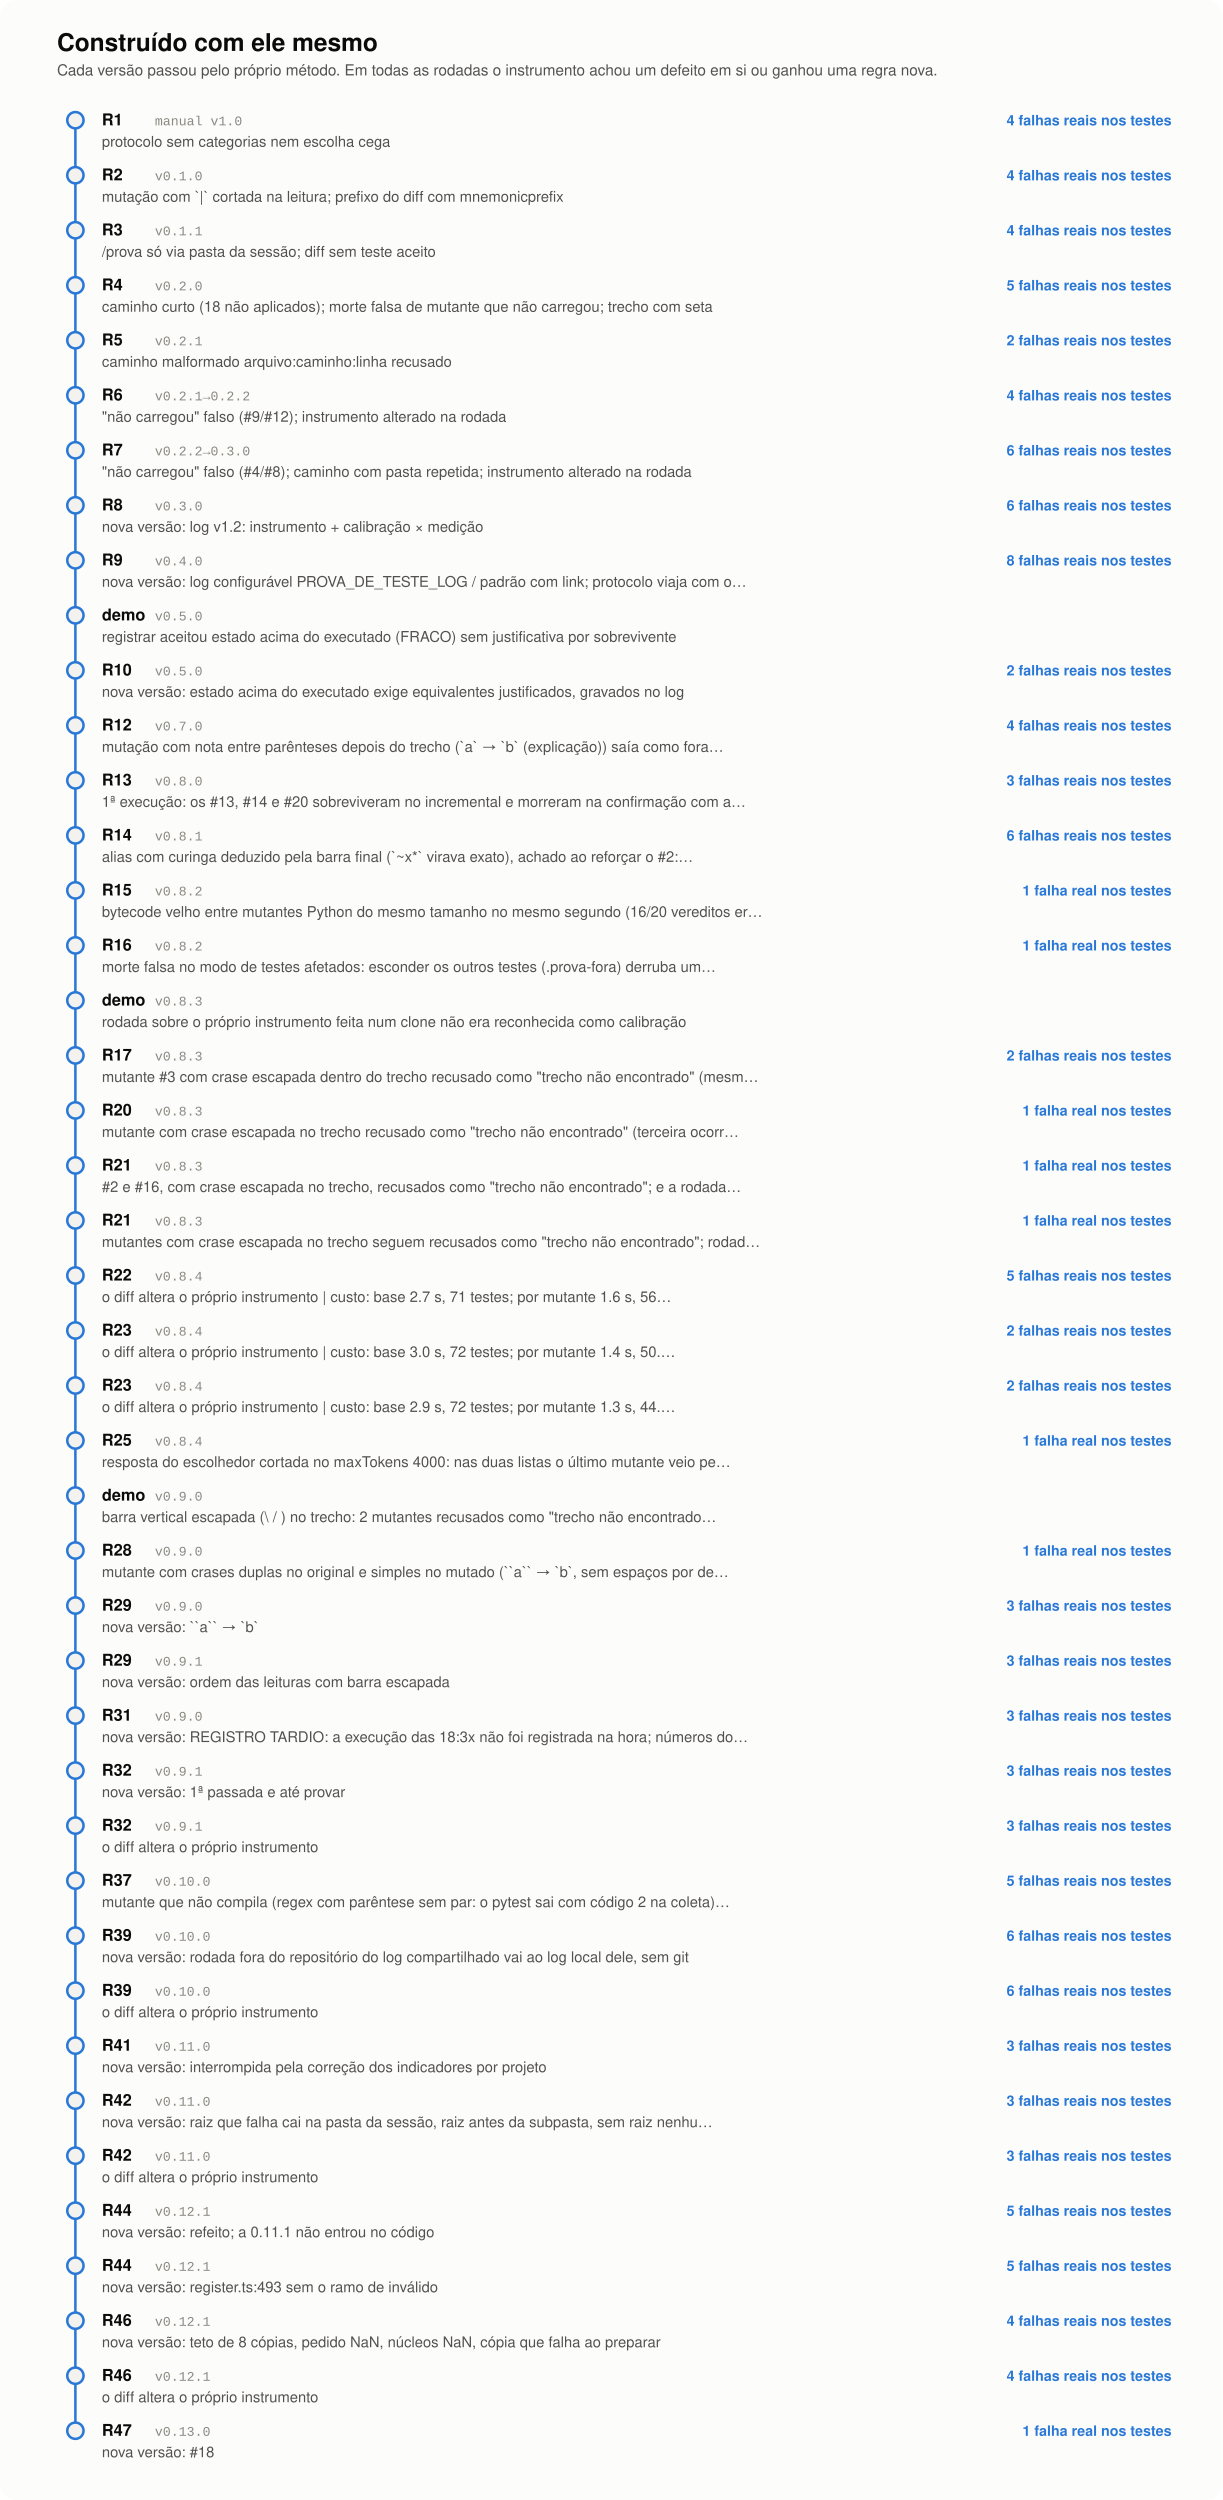
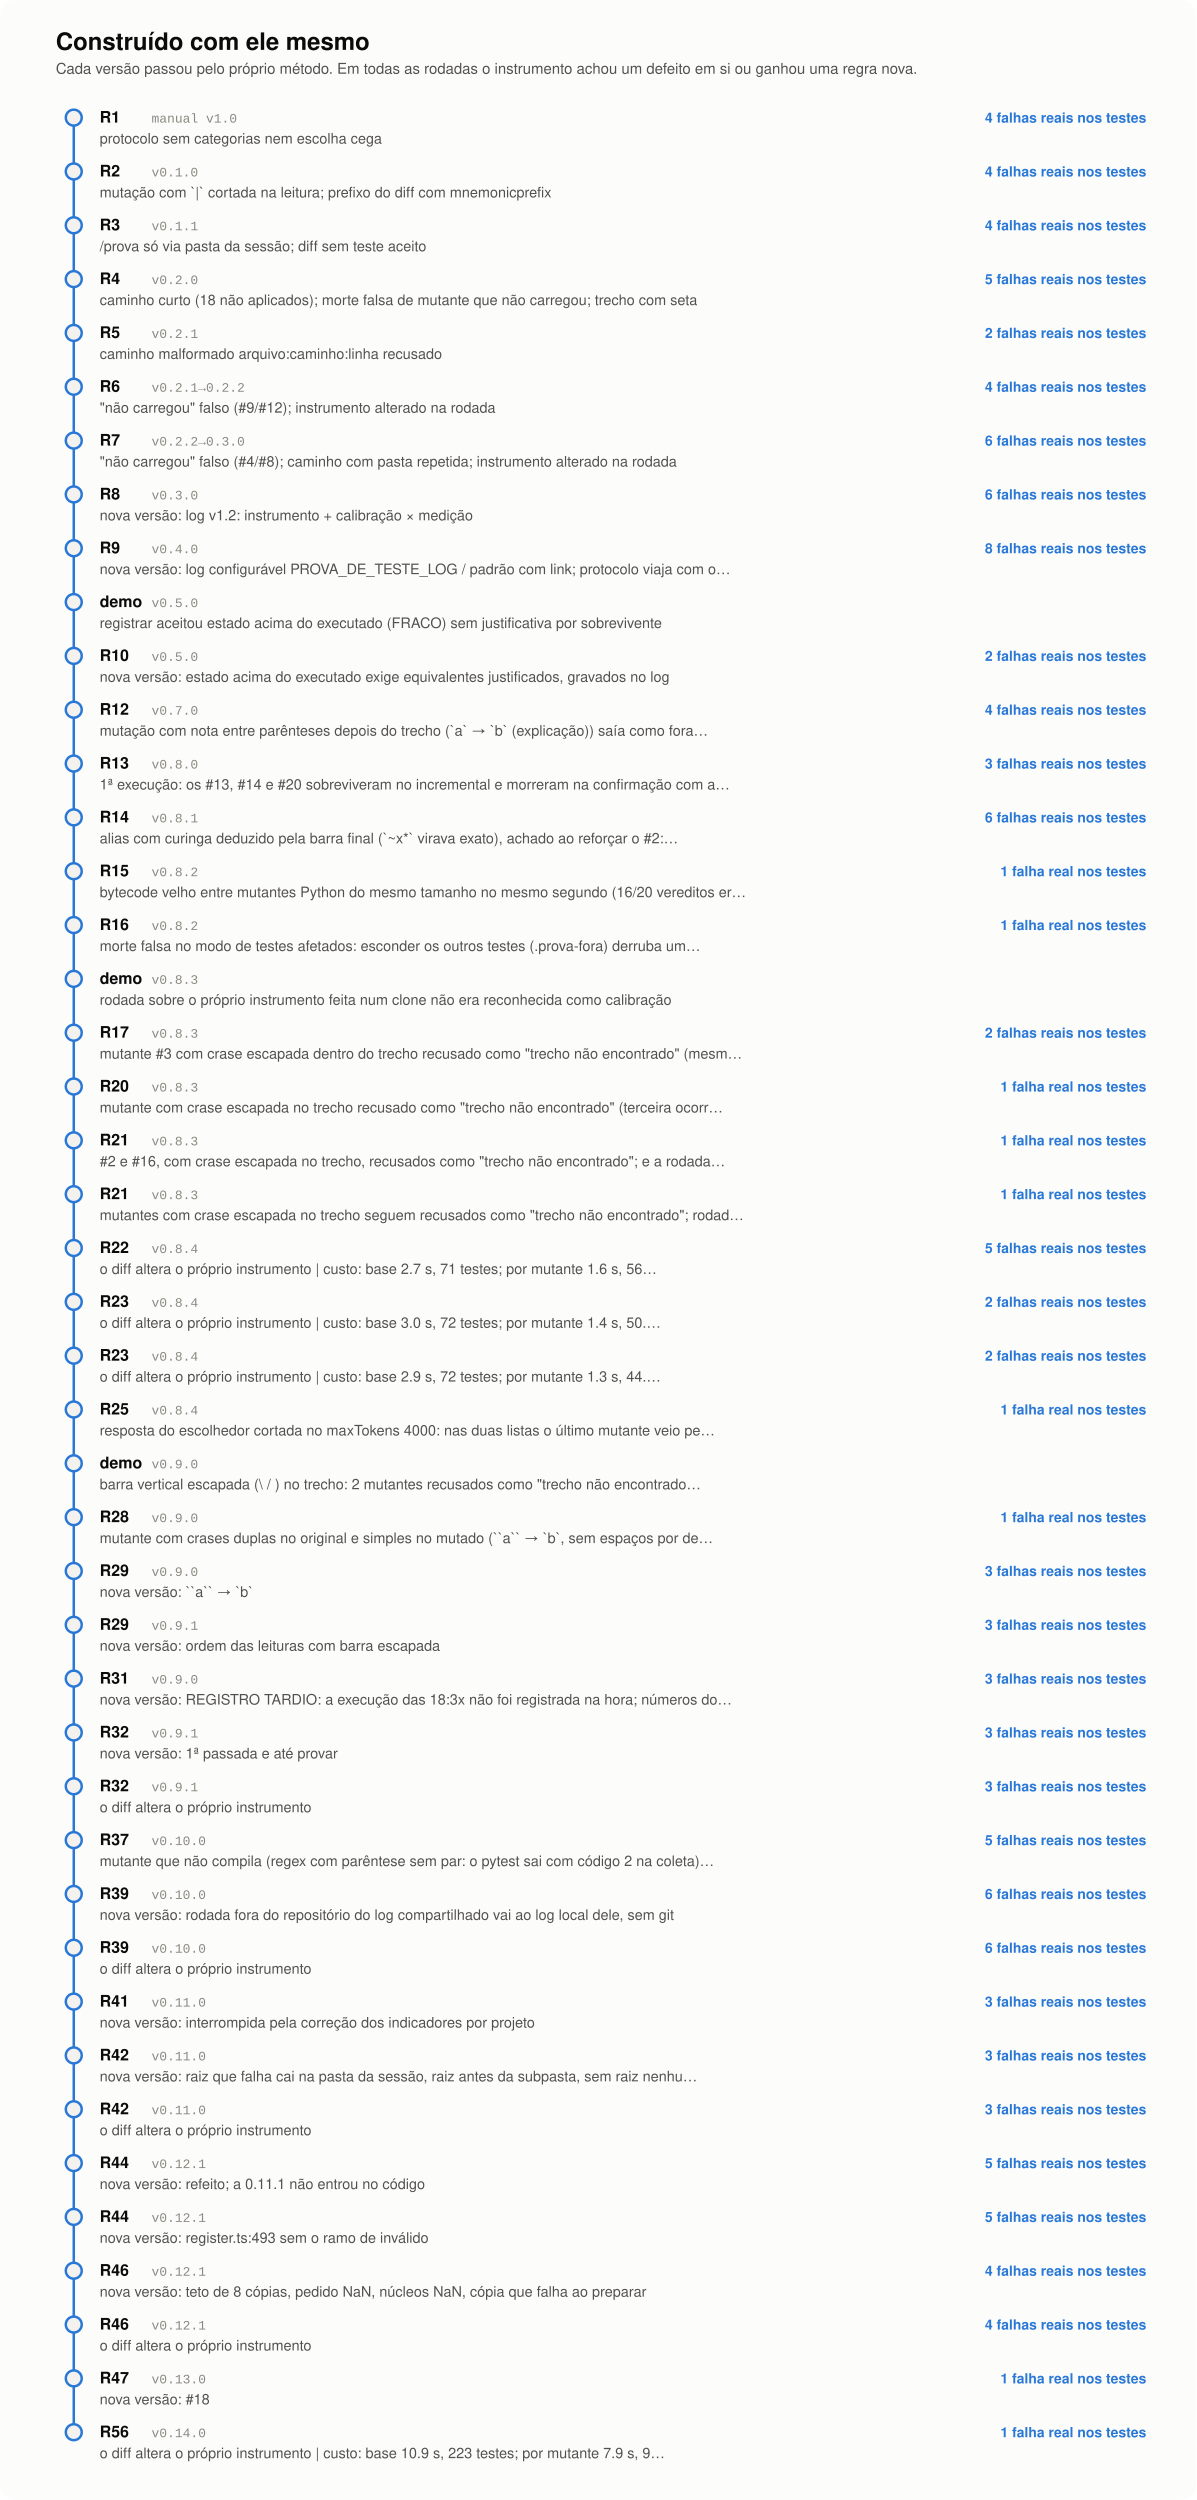
- <svg xmlns="http://www.w3.org/2000/svg" viewBox="0 0 1200 2454" width="1200" height="2454" role="img" aria-label="Linha do tempo das rodadas de calibração do instrumento" font-family="ui-sans-serif, -apple-system, 'Segoe UI', Helvetica, Arial, sans-serif">
+ <svg xmlns="http://www.w3.org/2000/svg" viewBox="0 0 1200 2508" width="1200" height="2508" role="img" aria-label="Linha do tempo das rodadas de calibração do instrumento" font-family="ui-sans-serif, -apple-system, 'Segoe UI', Helvetica, Arial, sans-serif">
  <style>
  .sup { fill: #fcfcfb; } .sup2 { fill: #f3f2ef; } .borda { stroke: #dedcd5; }
  .t1 { fill: #0b0b0b; } .t2 { fill: #52514e; } .t3 { fill: #8a887f; }
  .ac { fill: #2a78d6; } .acs { stroke: #2a78d6; } .acf { fill: #e8f1fb; }
  .ok { fill: #0f7a3d; } .okf { fill: #e3f3e8; }
  @media (prefers-color-scheme: dark) {
    .sup { fill: #1a1a19; } .sup2 { fill: #232322; } .borda { stroke: #3a3936; }
    .t1 { fill: #f0efec; } .t2 { fill: #c3c2b7; } .t3 { fill: #8f8d84; }
    .ac { fill: #3987e5; } .acs { stroke: #3987e5; } .acf { fill: #1d2c40; }
    .ok { fill: #4cc27a; } .okf { fill: #16301f; }
  }
  @media (prefers-reduced-motion: reduce) { * { animation: none !important; } }
</style>
-   <rect width="1200" height="2454" rx="16" class="sup" />
+   <rect width="1200" height="2508" rx="16" class="sup" />
  <text x="56" y="50" font-size="24" font-weight="800" class="t1">Construído com ele mesmo</text>
  <text x="56" y="74" font-size="15" class="t2">Cada versão passou pelo próprio método. Em todas as rodadas o instrumento achou um defeito em si ou ganhou uma regra nova.</text>
  <line x1="74" y1="126" x2="74" y2="164" class="acs" stroke-width="2.5" />
  <circle cx="74" cy="118" r="8" class="sup2 acs" stroke-width="2.5" />
  <text x="100" y="123" font-size="16" font-weight="700" class="t1">R1</text>
  <text x="152" y="123" font-size="13" class="t3" font-family="ui-monospace, 'SF Mono', Menlo, Consolas, 'Liberation Mono', monospace">manual v1.0</text>
  <text x="100" y="144" font-size="14.5" class="t2">protocolo sem categorias nem escolha cega</text>
  <text x="1150" y="123" font-size="14" class="ac" text-anchor="end" font-weight="700">4 falhas reais nos testes</text>
  <line x1="74" y1="180" x2="74" y2="218" class="acs" stroke-width="2.5" />
  <circle cx="74" cy="172" r="8" class="sup2 acs" stroke-width="2.5" />
  <text x="100" y="177" font-size="16" font-weight="700" class="t1">R2</text>
  <text x="152" y="177" font-size="13" class="t3" font-family="ui-monospace, 'SF Mono', Menlo, Consolas, 'Liberation Mono', monospace">v0.1.0</text>
  <text x="100" y="198" font-size="14.5" class="t2">mutação com `|` cortada na leitura; prefixo do diff com mnemonicprefix</text>
  <text x="1150" y="177" font-size="14" class="ac" text-anchor="end" font-weight="700">4 falhas reais nos testes</text>
  <line x1="74" y1="234" x2="74" y2="272" class="acs" stroke-width="2.5" />
  <circle cx="74" cy="226" r="8" class="sup2 acs" stroke-width="2.5" />
  <text x="100" y="231" font-size="16" font-weight="700" class="t1">R3</text>
  <text x="152" y="231" font-size="13" class="t3" font-family="ui-monospace, 'SF Mono', Menlo, Consolas, 'Liberation Mono', monospace">v0.1.1</text>
  <text x="100" y="252" font-size="14.5" class="t2">/prova só via pasta da sessão; diff sem teste aceito</text>
  <text x="1150" y="231" font-size="14" class="ac" text-anchor="end" font-weight="700">4 falhas reais nos testes</text>
  <line x1="74" y1="288" x2="74" y2="326" class="acs" stroke-width="2.5" />
  <circle cx="74" cy="280" r="8" class="sup2 acs" stroke-width="2.5" />
  <text x="100" y="285" font-size="16" font-weight="700" class="t1">R4</text>
  <text x="152" y="285" font-size="13" class="t3" font-family="ui-monospace, 'SF Mono', Menlo, Consolas, 'Liberation Mono', monospace">v0.2.0</text>
  <text x="100" y="306" font-size="14.5" class="t2">caminho curto (18 não aplicados); morte falsa de mutante que não carregou; trecho com seta</text>
  <text x="1150" y="285" font-size="14" class="ac" text-anchor="end" font-weight="700">5 falhas reais nos testes</text>
  <line x1="74" y1="342" x2="74" y2="380" class="acs" stroke-width="2.5" />
  <circle cx="74" cy="334" r="8" class="sup2 acs" stroke-width="2.5" />
  <text x="100" y="339" font-size="16" font-weight="700" class="t1">R5</text>
  <text x="152" y="339" font-size="13" class="t3" font-family="ui-monospace, 'SF Mono', Menlo, Consolas, 'Liberation Mono', monospace">v0.2.1</text>
  <text x="100" y="360" font-size="14.5" class="t2">caminho malformado arquivo:caminho:linha recusado</text>
  <text x="1150" y="339" font-size="14" class="ac" text-anchor="end" font-weight="700">2 falhas reais nos testes</text>
  <line x1="74" y1="396" x2="74" y2="434" class="acs" stroke-width="2.5" />
  <circle cx="74" cy="388" r="8" class="sup2 acs" stroke-width="2.5" />
  <text x="100" y="393" font-size="16" font-weight="700" class="t1">R6</text>
  <text x="152" y="393" font-size="13" class="t3" font-family="ui-monospace, 'SF Mono', Menlo, Consolas, 'Liberation Mono', monospace">v0.2.1→0.2.2</text>
  <text x="100" y="414" font-size="14.5" class="t2">"não carregou" falso (#9/#12); instrumento alterado na rodada</text>
  <text x="1150" y="393" font-size="14" class="ac" text-anchor="end" font-weight="700">4 falhas reais nos testes</text>
  <line x1="74" y1="450" x2="74" y2="488" class="acs" stroke-width="2.5" />
  <circle cx="74" cy="442" r="8" class="sup2 acs" stroke-width="2.5" />
  <text x="100" y="447" font-size="16" font-weight="700" class="t1">R7</text>
  <text x="152" y="447" font-size="13" class="t3" font-family="ui-monospace, 'SF Mono', Menlo, Consolas, 'Liberation Mono', monospace">v0.2.2→0.3.0</text>
  <text x="100" y="468" font-size="14.5" class="t2">"não carregou" falso (#4/#8); caminho com pasta repetida; instrumento alterado na rodada</text>
  <text x="1150" y="447" font-size="14" class="ac" text-anchor="end" font-weight="700">6 falhas reais nos testes</text>
  <line x1="74" y1="504" x2="74" y2="542" class="acs" stroke-width="2.5" />
  <circle cx="74" cy="496" r="8" class="sup2 acs" stroke-width="2.5" />
  <text x="100" y="501" font-size="16" font-weight="700" class="t1">R8</text>
  <text x="152" y="501" font-size="13" class="t3" font-family="ui-monospace, 'SF Mono', Menlo, Consolas, 'Liberation Mono', monospace">v0.3.0</text>
  <text x="100" y="522" font-size="14.5" class="t2">nova versão: log v1.2: instrumento + calibração × medição</text>
  <text x="1150" y="501" font-size="14" class="ac" text-anchor="end" font-weight="700">6 falhas reais nos testes</text>
  <line x1="74" y1="558" x2="74" y2="596" class="acs" stroke-width="2.5" />
  <circle cx="74" cy="550" r="8" class="sup2 acs" stroke-width="2.5" />
  <text x="100" y="555" font-size="16" font-weight="700" class="t1">R9</text>
  <text x="152" y="555" font-size="13" class="t3" font-family="ui-monospace, 'SF Mono', Menlo, Consolas, 'Liberation Mono', monospace">v0.4.0</text>
  <text x="100" y="576" font-size="14.5" class="t2">nova versão: log configurável PROVA_DE_TESTE_LOG / padrão com link; protocolo viaja com o…</text>
  <text x="1150" y="555" font-size="14" class="ac" text-anchor="end" font-weight="700">8 falhas reais nos testes</text>
  <line x1="74" y1="612" x2="74" y2="650" class="acs" stroke-width="2.5" />
  <circle cx="74" cy="604" r="8" class="sup2 acs" stroke-width="2.5" />
  <text x="100" y="609" font-size="16" font-weight="700" class="t1">demo</text>
  <text x="152" y="609" font-size="13" class="t3" font-family="ui-monospace, 'SF Mono', Menlo, Consolas, 'Liberation Mono', monospace">v0.5.0</text>
  <text x="100" y="630" font-size="14.5" class="t2">registrar aceitou estado acima do executado (FRACO) sem justificativa por sobrevivente</text>
  <line x1="74" y1="666" x2="74" y2="704" class="acs" stroke-width="2.5" />
  <circle cx="74" cy="658" r="8" class="sup2 acs" stroke-width="2.5" />
  <text x="100" y="663" font-size="16" font-weight="700" class="t1">R10</text>
  <text x="152" y="663" font-size="13" class="t3" font-family="ui-monospace, 'SF Mono', Menlo, Consolas, 'Liberation Mono', monospace">v0.5.0</text>
  <text x="100" y="684" font-size="14.5" class="t2">nova versão: estado acima do executado exige equivalentes justificados, gravados no log</text>
  <text x="1150" y="663" font-size="14" class="ac" text-anchor="end" font-weight="700">2 falhas reais nos testes</text>
  <line x1="74" y1="720" x2="74" y2="758" class="acs" stroke-width="2.5" />
  <circle cx="74" cy="712" r="8" class="sup2 acs" stroke-width="2.5" />
  <text x="100" y="717" font-size="16" font-weight="700" class="t1">R12</text>
  <text x="152" y="717" font-size="13" class="t3" font-family="ui-monospace, 'SF Mono', Menlo, Consolas, 'Liberation Mono', monospace">v0.7.0</text>
  <text x="100" y="738" font-size="14.5" class="t2">mutação com nota entre parênteses depois do trecho (`a` → `b` (explicação)) saía como fora…</text>
  <text x="1150" y="717" font-size="14" class="ac" text-anchor="end" font-weight="700">4 falhas reais nos testes</text>
  <line x1="74" y1="774" x2="74" y2="812" class="acs" stroke-width="2.5" />
  <circle cx="74" cy="766" r="8" class="sup2 acs" stroke-width="2.5" />
  <text x="100" y="771" font-size="16" font-weight="700" class="t1">R13</text>
  <text x="152" y="771" font-size="13" class="t3" font-family="ui-monospace, 'SF Mono', Menlo, Consolas, 'Liberation Mono', monospace">v0.8.0</text>
  <text x="100" y="792" font-size="14.5" class="t2">1ª execução: os #13, #14 e #20 sobreviveram no incremental e morreram na confirmação com a…</text>
  <text x="1150" y="771" font-size="14" class="ac" text-anchor="end" font-weight="700">3 falhas reais nos testes</text>
  <line x1="74" y1="828" x2="74" y2="866" class="acs" stroke-width="2.5" />
  <circle cx="74" cy="820" r="8" class="sup2 acs" stroke-width="2.5" />
  <text x="100" y="825" font-size="16" font-weight="700" class="t1">R14</text>
  <text x="152" y="825" font-size="13" class="t3" font-family="ui-monospace, 'SF Mono', Menlo, Consolas, 'Liberation Mono', monospace">v0.8.1</text>
  <text x="100" y="846" font-size="14.5" class="t2">alias com curinga deduzido pela barra final (`~x*` virava exato), achado ao reforçar o #2:…</text>
  <text x="1150" y="825" font-size="14" class="ac" text-anchor="end" font-weight="700">6 falhas reais nos testes</text>
  <line x1="74" y1="882" x2="74" y2="920" class="acs" stroke-width="2.5" />
  <circle cx="74" cy="874" r="8" class="sup2 acs" stroke-width="2.5" />
  <text x="100" y="879" font-size="16" font-weight="700" class="t1">R15</text>
  <text x="152" y="879" font-size="13" class="t3" font-family="ui-monospace, 'SF Mono', Menlo, Consolas, 'Liberation Mono', monospace">v0.8.2</text>
  <text x="100" y="900" font-size="14.5" class="t2">bytecode velho entre mutantes Python do mesmo tamanho no mesmo segundo (16/20 vereditos er…</text>
  <text x="1150" y="879" font-size="14" class="ac" text-anchor="end" font-weight="700">1 falha real nos testes</text>
  <line x1="74" y1="936" x2="74" y2="974" class="acs" stroke-width="2.5" />
  <circle cx="74" cy="928" r="8" class="sup2 acs" stroke-width="2.5" />
  <text x="100" y="933" font-size="16" font-weight="700" class="t1">R16</text>
  <text x="152" y="933" font-size="13" class="t3" font-family="ui-monospace, 'SF Mono', Menlo, Consolas, 'Liberation Mono', monospace">v0.8.2</text>
  <text x="100" y="954" font-size="14.5" class="t2">morte falsa no modo de testes afetados: esconder os outros testes (.prova-fora) derruba um…</text>
  <text x="1150" y="933" font-size="14" class="ac" text-anchor="end" font-weight="700">1 falha real nos testes</text>
  <line x1="74" y1="990" x2="74" y2="1028" class="acs" stroke-width="2.5" />
  <circle cx="74" cy="982" r="8" class="sup2 acs" stroke-width="2.5" />
  <text x="100" y="987" font-size="16" font-weight="700" class="t1">demo</text>
  <text x="152" y="987" font-size="13" class="t3" font-family="ui-monospace, 'SF Mono', Menlo, Consolas, 'Liberation Mono', monospace">v0.8.3</text>
  <text x="100" y="1008" font-size="14.5" class="t2">rodada sobre o próprio instrumento feita num clone não era reconhecida como calibração</text>
  <line x1="74" y1="1044" x2="74" y2="1082" class="acs" stroke-width="2.5" />
  <circle cx="74" cy="1036" r="8" class="sup2 acs" stroke-width="2.5" />
  <text x="100" y="1041" font-size="16" font-weight="700" class="t1">R17</text>
  <text x="152" y="1041" font-size="13" class="t3" font-family="ui-monospace, 'SF Mono', Menlo, Consolas, 'Liberation Mono', monospace">v0.8.3</text>
  <text x="100" y="1062" font-size="14.5" class="t2">mutante #3 com crase escapada dentro do trecho recusado como "trecho não encontrado" (mesm…</text>
  <text x="1150" y="1041" font-size="14" class="ac" text-anchor="end" font-weight="700">2 falhas reais nos testes</text>
  <line x1="74" y1="1098" x2="74" y2="1136" class="acs" stroke-width="2.5" />
  <circle cx="74" cy="1090" r="8" class="sup2 acs" stroke-width="2.5" />
  <text x="100" y="1095" font-size="16" font-weight="700" class="t1">R20</text>
  <text x="152" y="1095" font-size="13" class="t3" font-family="ui-monospace, 'SF Mono', Menlo, Consolas, 'Liberation Mono', monospace">v0.8.3</text>
  <text x="100" y="1116" font-size="14.5" class="t2">mutante com crase escapada no trecho recusado como "trecho não encontrado" (terceira ocorr…</text>
  <text x="1150" y="1095" font-size="14" class="ac" text-anchor="end" font-weight="700">1 falha real nos testes</text>
  <line x1="74" y1="1152" x2="74" y2="1190" class="acs" stroke-width="2.5" />
  <circle cx="74" cy="1144" r="8" class="sup2 acs" stroke-width="2.5" />
  <text x="100" y="1149" font-size="16" font-weight="700" class="t1">R21</text>
  <text x="152" y="1149" font-size="13" class="t3" font-family="ui-monospace, 'SF Mono', Menlo, Consolas, 'Liberation Mono', monospace">v0.8.3</text>
  <text x="100" y="1170" font-size="14.5" class="t2">#2 e #16, com crase escapada no trecho, recusados como "trecho não encontrado"; e a rodada…</text>
  <text x="1150" y="1149" font-size="14" class="ac" text-anchor="end" font-weight="700">1 falha real nos testes</text>
  <line x1="74" y1="1206" x2="74" y2="1244" class="acs" stroke-width="2.5" />
  <circle cx="74" cy="1198" r="8" class="sup2 acs" stroke-width="2.5" />
  <text x="100" y="1203" font-size="16" font-weight="700" class="t1">R21</text>
  <text x="152" y="1203" font-size="13" class="t3" font-family="ui-monospace, 'SF Mono', Menlo, Consolas, 'Liberation Mono', monospace">v0.8.3</text>
  <text x="100" y="1224" font-size="14.5" class="t2">mutantes com crase escapada no trecho seguem recusados como "trecho não encontrado"; rodad…</text>
  <text x="1150" y="1203" font-size="14" class="ac" text-anchor="end" font-weight="700">1 falha real nos testes</text>
  <line x1="74" y1="1260" x2="74" y2="1298" class="acs" stroke-width="2.5" />
  <circle cx="74" cy="1252" r="8" class="sup2 acs" stroke-width="2.5" />
  <text x="100" y="1257" font-size="16" font-weight="700" class="t1">R22</text>
  <text x="152" y="1257" font-size="13" class="t3" font-family="ui-monospace, 'SF Mono', Menlo, Consolas, 'Liberation Mono', monospace">v0.8.4</text>
  <text x="100" y="1278" font-size="14.5" class="t2">o diff altera o próprio instrumento | custo: base 2.7 s, 71 testes; por mutante 1.6 s, 56…</text>
  <text x="1150" y="1257" font-size="14" class="ac" text-anchor="end" font-weight="700">5 falhas reais nos testes</text>
  <line x1="74" y1="1314" x2="74" y2="1352" class="acs" stroke-width="2.5" />
  <circle cx="74" cy="1306" r="8" class="sup2 acs" stroke-width="2.5" />
  <text x="100" y="1311" font-size="16" font-weight="700" class="t1">R23</text>
  <text x="152" y="1311" font-size="13" class="t3" font-family="ui-monospace, 'SF Mono', Menlo, Consolas, 'Liberation Mono', monospace">v0.8.4</text>
  <text x="100" y="1332" font-size="14.5" class="t2">o diff altera o próprio instrumento | custo: base 3.0 s, 72 testes; por mutante 1.4 s, 50.…</text>
  <text x="1150" y="1311" font-size="14" class="ac" text-anchor="end" font-weight="700">2 falhas reais nos testes</text>
  <line x1="74" y1="1368" x2="74" y2="1406" class="acs" stroke-width="2.5" />
  <circle cx="74" cy="1360" r="8" class="sup2 acs" stroke-width="2.5" />
  <text x="100" y="1365" font-size="16" font-weight="700" class="t1">R23</text>
  <text x="152" y="1365" font-size="13" class="t3" font-family="ui-monospace, 'SF Mono', Menlo, Consolas, 'Liberation Mono', monospace">v0.8.4</text>
  <text x="100" y="1386" font-size="14.5" class="t2">o diff altera o próprio instrumento | custo: base 2.9 s, 72 testes; por mutante 1.3 s, 44.…</text>
  <text x="1150" y="1365" font-size="14" class="ac" text-anchor="end" font-weight="700">2 falhas reais nos testes</text>
  <line x1="74" y1="1422" x2="74" y2="1460" class="acs" stroke-width="2.5" />
  <circle cx="74" cy="1414" r="8" class="sup2 acs" stroke-width="2.5" />
  <text x="100" y="1419" font-size="16" font-weight="700" class="t1">R25</text>
  <text x="152" y="1419" font-size="13" class="t3" font-family="ui-monospace, 'SF Mono', Menlo, Consolas, 'Liberation Mono', monospace">v0.8.4</text>
  <text x="100" y="1440" font-size="14.5" class="t2">resposta do escolhedor cortada no maxTokens 4000: nas duas listas o último mutante veio pe…</text>
  <text x="1150" y="1419" font-size="14" class="ac" text-anchor="end" font-weight="700">1 falha real nos testes</text>
  <line x1="74" y1="1476" x2="74" y2="1514" class="acs" stroke-width="2.5" />
  <circle cx="74" cy="1468" r="8" class="sup2 acs" stroke-width="2.5" />
  <text x="100" y="1473" font-size="16" font-weight="700" class="t1">demo</text>
  <text x="152" y="1473" font-size="13" class="t3" font-family="ui-monospace, 'SF Mono', Menlo, Consolas, 'Liberation Mono', monospace">v0.9.0</text>
  <text x="100" y="1494" font-size="14.5" class="t2">barra vertical escapada (\ / ) no trecho: 2 mutantes recusados como "trecho não encontrado…</text>
  <line x1="74" y1="1530" x2="74" y2="1568" class="acs" stroke-width="2.5" />
  <circle cx="74" cy="1522" r="8" class="sup2 acs" stroke-width="2.5" />
  <text x="100" y="1527" font-size="16" font-weight="700" class="t1">R28</text>
  <text x="152" y="1527" font-size="13" class="t3" font-family="ui-monospace, 'SF Mono', Menlo, Consolas, 'Liberation Mono', monospace">v0.9.0</text>
  <text x="100" y="1548" font-size="14.5" class="t2">mutante com crases duplas no original e simples no mutado (``a`` → `b`, sem espaços por de…</text>
  <text x="1150" y="1527" font-size="14" class="ac" text-anchor="end" font-weight="700">1 falha real nos testes</text>
  <line x1="74" y1="1584" x2="74" y2="1622" class="acs" stroke-width="2.5" />
  <circle cx="74" cy="1576" r="8" class="sup2 acs" stroke-width="2.5" />
  <text x="100" y="1581" font-size="16" font-weight="700" class="t1">R29</text>
  <text x="152" y="1581" font-size="13" class="t3" font-family="ui-monospace, 'SF Mono', Menlo, Consolas, 'Liberation Mono', monospace">v0.9.0</text>
  <text x="100" y="1602" font-size="14.5" class="t2">nova versão: ``a`` → `b`</text>
  <text x="1150" y="1581" font-size="14" class="ac" text-anchor="end" font-weight="700">3 falhas reais nos testes</text>
  <line x1="74" y1="1638" x2="74" y2="1676" class="acs" stroke-width="2.5" />
  <circle cx="74" cy="1630" r="8" class="sup2 acs" stroke-width="2.5" />
  <text x="100" y="1635" font-size="16" font-weight="700" class="t1">R29</text>
  <text x="152" y="1635" font-size="13" class="t3" font-family="ui-monospace, 'SF Mono', Menlo, Consolas, 'Liberation Mono', monospace">v0.9.1</text>
  <text x="100" y="1656" font-size="14.5" class="t2">nova versão: ordem das leituras com barra escapada</text>
  <text x="1150" y="1635" font-size="14" class="ac" text-anchor="end" font-weight="700">3 falhas reais nos testes</text>
  <line x1="74" y1="1692" x2="74" y2="1730" class="acs" stroke-width="2.5" />
  <circle cx="74" cy="1684" r="8" class="sup2 acs" stroke-width="2.5" />
  <text x="100" y="1689" font-size="16" font-weight="700" class="t1">R31</text>
  <text x="152" y="1689" font-size="13" class="t3" font-family="ui-monospace, 'SF Mono', Menlo, Consolas, 'Liberation Mono', monospace">v0.9.0</text>
  <text x="100" y="1710" font-size="14.5" class="t2">nova versão: REGISTRO TARDIO: a execução das 18:3x não foi registrada na hora; números do…</text>
  <text x="1150" y="1689" font-size="14" class="ac" text-anchor="end" font-weight="700">3 falhas reais nos testes</text>
  <line x1="74" y1="1746" x2="74" y2="1784" class="acs" stroke-width="2.5" />
  <circle cx="74" cy="1738" r="8" class="sup2 acs" stroke-width="2.5" />
  <text x="100" y="1743" font-size="16" font-weight="700" class="t1">R32</text>
  <text x="152" y="1743" font-size="13" class="t3" font-family="ui-monospace, 'SF Mono', Menlo, Consolas, 'Liberation Mono', monospace">v0.9.1</text>
  <text x="100" y="1764" font-size="14.5" class="t2">nova versão: 1ª passada e até provar</text>
  <text x="1150" y="1743" font-size="14" class="ac" text-anchor="end" font-weight="700">3 falhas reais nos testes</text>
  <line x1="74" y1="1800" x2="74" y2="1838" class="acs" stroke-width="2.5" />
  <circle cx="74" cy="1792" r="8" class="sup2 acs" stroke-width="2.5" />
  <text x="100" y="1797" font-size="16" font-weight="700" class="t1">R32</text>
  <text x="152" y="1797" font-size="13" class="t3" font-family="ui-monospace, 'SF Mono', Menlo, Consolas, 'Liberation Mono', monospace">v0.9.1</text>
  <text x="100" y="1818" font-size="14.5" class="t2">o diff altera o próprio instrumento</text>
  <text x="1150" y="1797" font-size="14" class="ac" text-anchor="end" font-weight="700">3 falhas reais nos testes</text>
  <line x1="74" y1="1854" x2="74" y2="1892" class="acs" stroke-width="2.5" />
  <circle cx="74" cy="1846" r="8" class="sup2 acs" stroke-width="2.5" />
  <text x="100" y="1851" font-size="16" font-weight="700" class="t1">R37</text>
  <text x="152" y="1851" font-size="13" class="t3" font-family="ui-monospace, 'SF Mono', Menlo, Consolas, 'Liberation Mono', monospace">v0.10.0</text>
  <text x="100" y="1872" font-size="14.5" class="t2">mutante que não compila (regex com parêntese sem par: o pytest sai com código 2 na coleta)…</text>
  <text x="1150" y="1851" font-size="14" class="ac" text-anchor="end" font-weight="700">5 falhas reais nos testes</text>
  <line x1="74" y1="1908" x2="74" y2="1946" class="acs" stroke-width="2.5" />
  <circle cx="74" cy="1900" r="8" class="sup2 acs" stroke-width="2.5" />
  <text x="100" y="1905" font-size="16" font-weight="700" class="t1">R39</text>
  <text x="152" y="1905" font-size="13" class="t3" font-family="ui-monospace, 'SF Mono', Menlo, Consolas, 'Liberation Mono', monospace">v0.10.0</text>
  <text x="100" y="1926" font-size="14.5" class="t2">nova versão: rodada fora do repositório do log compartilhado vai ao log local dele, sem git</text>
  <text x="1150" y="1905" font-size="14" class="ac" text-anchor="end" font-weight="700">6 falhas reais nos testes</text>
  <line x1="74" y1="1962" x2="74" y2="2000" class="acs" stroke-width="2.5" />
  <circle cx="74" cy="1954" r="8" class="sup2 acs" stroke-width="2.5" />
  <text x="100" y="1959" font-size="16" font-weight="700" class="t1">R39</text>
  <text x="152" y="1959" font-size="13" class="t3" font-family="ui-monospace, 'SF Mono', Menlo, Consolas, 'Liberation Mono', monospace">v0.10.0</text>
  <text x="100" y="1980" font-size="14.5" class="t2">o diff altera o próprio instrumento</text>
  <text x="1150" y="1959" font-size="14" class="ac" text-anchor="end" font-weight="700">6 falhas reais nos testes</text>
  <line x1="74" y1="2016" x2="74" y2="2054" class="acs" stroke-width="2.5" />
  <circle cx="74" cy="2008" r="8" class="sup2 acs" stroke-width="2.5" />
  <text x="100" y="2013" font-size="16" font-weight="700" class="t1">R41</text>
  <text x="152" y="2013" font-size="13" class="t3" font-family="ui-monospace, 'SF Mono', Menlo, Consolas, 'Liberation Mono', monospace">v0.11.0</text>
  <text x="100" y="2034" font-size="14.5" class="t2">nova versão: interrompida pela correção dos indicadores por projeto</text>
  <text x="1150" y="2013" font-size="14" class="ac" text-anchor="end" font-weight="700">3 falhas reais nos testes</text>
  <line x1="74" y1="2070" x2="74" y2="2108" class="acs" stroke-width="2.5" />
  <circle cx="74" cy="2062" r="8" class="sup2 acs" stroke-width="2.5" />
  <text x="100" y="2067" font-size="16" font-weight="700" class="t1">R42</text>
  <text x="152" y="2067" font-size="13" class="t3" font-family="ui-monospace, 'SF Mono', Menlo, Consolas, 'Liberation Mono', monospace">v0.11.0</text>
  <text x="100" y="2088" font-size="14.5" class="t2">nova versão: raiz que falha cai na pasta da sessão, raiz antes da subpasta, sem raiz nenhu…</text>
  <text x="1150" y="2067" font-size="14" class="ac" text-anchor="end" font-weight="700">3 falhas reais nos testes</text>
  <line x1="74" y1="2124" x2="74" y2="2162" class="acs" stroke-width="2.5" />
  <circle cx="74" cy="2116" r="8" class="sup2 acs" stroke-width="2.5" />
  <text x="100" y="2121" font-size="16" font-weight="700" class="t1">R42</text>
  <text x="152" y="2121" font-size="13" class="t3" font-family="ui-monospace, 'SF Mono', Menlo, Consolas, 'Liberation Mono', monospace">v0.11.0</text>
  <text x="100" y="2142" font-size="14.5" class="t2">o diff altera o próprio instrumento</text>
  <text x="1150" y="2121" font-size="14" class="ac" text-anchor="end" font-weight="700">3 falhas reais nos testes</text>
  <line x1="74" y1="2178" x2="74" y2="2216" class="acs" stroke-width="2.5" />
  <circle cx="74" cy="2170" r="8" class="sup2 acs" stroke-width="2.5" />
  <text x="100" y="2175" font-size="16" font-weight="700" class="t1">R44</text>
  <text x="152" y="2175" font-size="13" class="t3" font-family="ui-monospace, 'SF Mono', Menlo, Consolas, 'Liberation Mono', monospace">v0.12.1</text>
  <text x="100" y="2196" font-size="14.5" class="t2">nova versão: refeito; a 0.11.1 não entrou no código</text>
  <text x="1150" y="2175" font-size="14" class="ac" text-anchor="end" font-weight="700">5 falhas reais nos testes</text>
  <line x1="74" y1="2232" x2="74" y2="2270" class="acs" stroke-width="2.5" />
  <circle cx="74" cy="2224" r="8" class="sup2 acs" stroke-width="2.5" />
  <text x="100" y="2229" font-size="16" font-weight="700" class="t1">R44</text>
  <text x="152" y="2229" font-size="13" class="t3" font-family="ui-monospace, 'SF Mono', Menlo, Consolas, 'Liberation Mono', monospace">v0.12.1</text>
  <text x="100" y="2250" font-size="14.5" class="t2">nova versão: register.ts:493 sem o ramo de inválido</text>
  <text x="1150" y="2229" font-size="14" class="ac" text-anchor="end" font-weight="700">5 falhas reais nos testes</text>
  <line x1="74" y1="2286" x2="74" y2="2324" class="acs" stroke-width="2.5" />
  <circle cx="74" cy="2278" r="8" class="sup2 acs" stroke-width="2.5" />
  <text x="100" y="2283" font-size="16" font-weight="700" class="t1">R46</text>
  <text x="152" y="2283" font-size="13" class="t3" font-family="ui-monospace, 'SF Mono', Menlo, Consolas, 'Liberation Mono', monospace">v0.12.1</text>
  <text x="100" y="2304" font-size="14.5" class="t2">nova versão: teto de 8 cópias, pedido NaN, núcleos NaN, cópia que falha ao preparar</text>
  <text x="1150" y="2283" font-size="14" class="ac" text-anchor="end" font-weight="700">4 falhas reais nos testes</text>
  <line x1="74" y1="2340" x2="74" y2="2378" class="acs" stroke-width="2.5" />
  <circle cx="74" cy="2332" r="8" class="sup2 acs" stroke-width="2.5" />
  <text x="100" y="2337" font-size="16" font-weight="700" class="t1">R46</text>
  <text x="152" y="2337" font-size="13" class="t3" font-family="ui-monospace, 'SF Mono', Menlo, Consolas, 'Liberation Mono', monospace">v0.12.1</text>
  <text x="100" y="2358" font-size="14.5" class="t2">o diff altera o próprio instrumento</text>
  <text x="1150" y="2337" font-size="14" class="ac" text-anchor="end" font-weight="700">4 falhas reais nos testes</text>
+   <line x1="74" y1="2394" x2="74" y2="2432" class="acs" stroke-width="2.5" />
  <circle cx="74" cy="2386" r="8" class="sup2 acs" stroke-width="2.5" />
  <text x="100" y="2391" font-size="16" font-weight="700" class="t1">R47</text>
  <text x="152" y="2391" font-size="13" class="t3" font-family="ui-monospace, 'SF Mono', Menlo, Consolas, 'Liberation Mono', monospace">v0.13.0</text>
  <text x="100" y="2412" font-size="14.5" class="t2">nova versão: #18</text>
  <text x="1150" y="2391" font-size="14" class="ac" text-anchor="end" font-weight="700">1 falha real nos testes</text>
+   <circle cx="74" cy="2440" r="8" class="sup2 acs" stroke-width="2.5" />
+   <text x="100" y="2445" font-size="16" font-weight="700" class="t1">R56</text>
+   <text x="152" y="2445" font-size="13" class="t3" font-family="ui-monospace, 'SF Mono', Menlo, Consolas, 'Liberation Mono', monospace">v0.14.0</text>
+   <text x="100" y="2466" font-size="14.5" class="t2">o diff altera o próprio instrumento | custo: base 10.9 s, 223 testes; por mutante 7.9 s, 9…</text>
+   <text x="1150" y="2445" font-size="14" class="ac" text-anchor="end" font-weight="700">1 falha real nos testes</text>
</svg>
